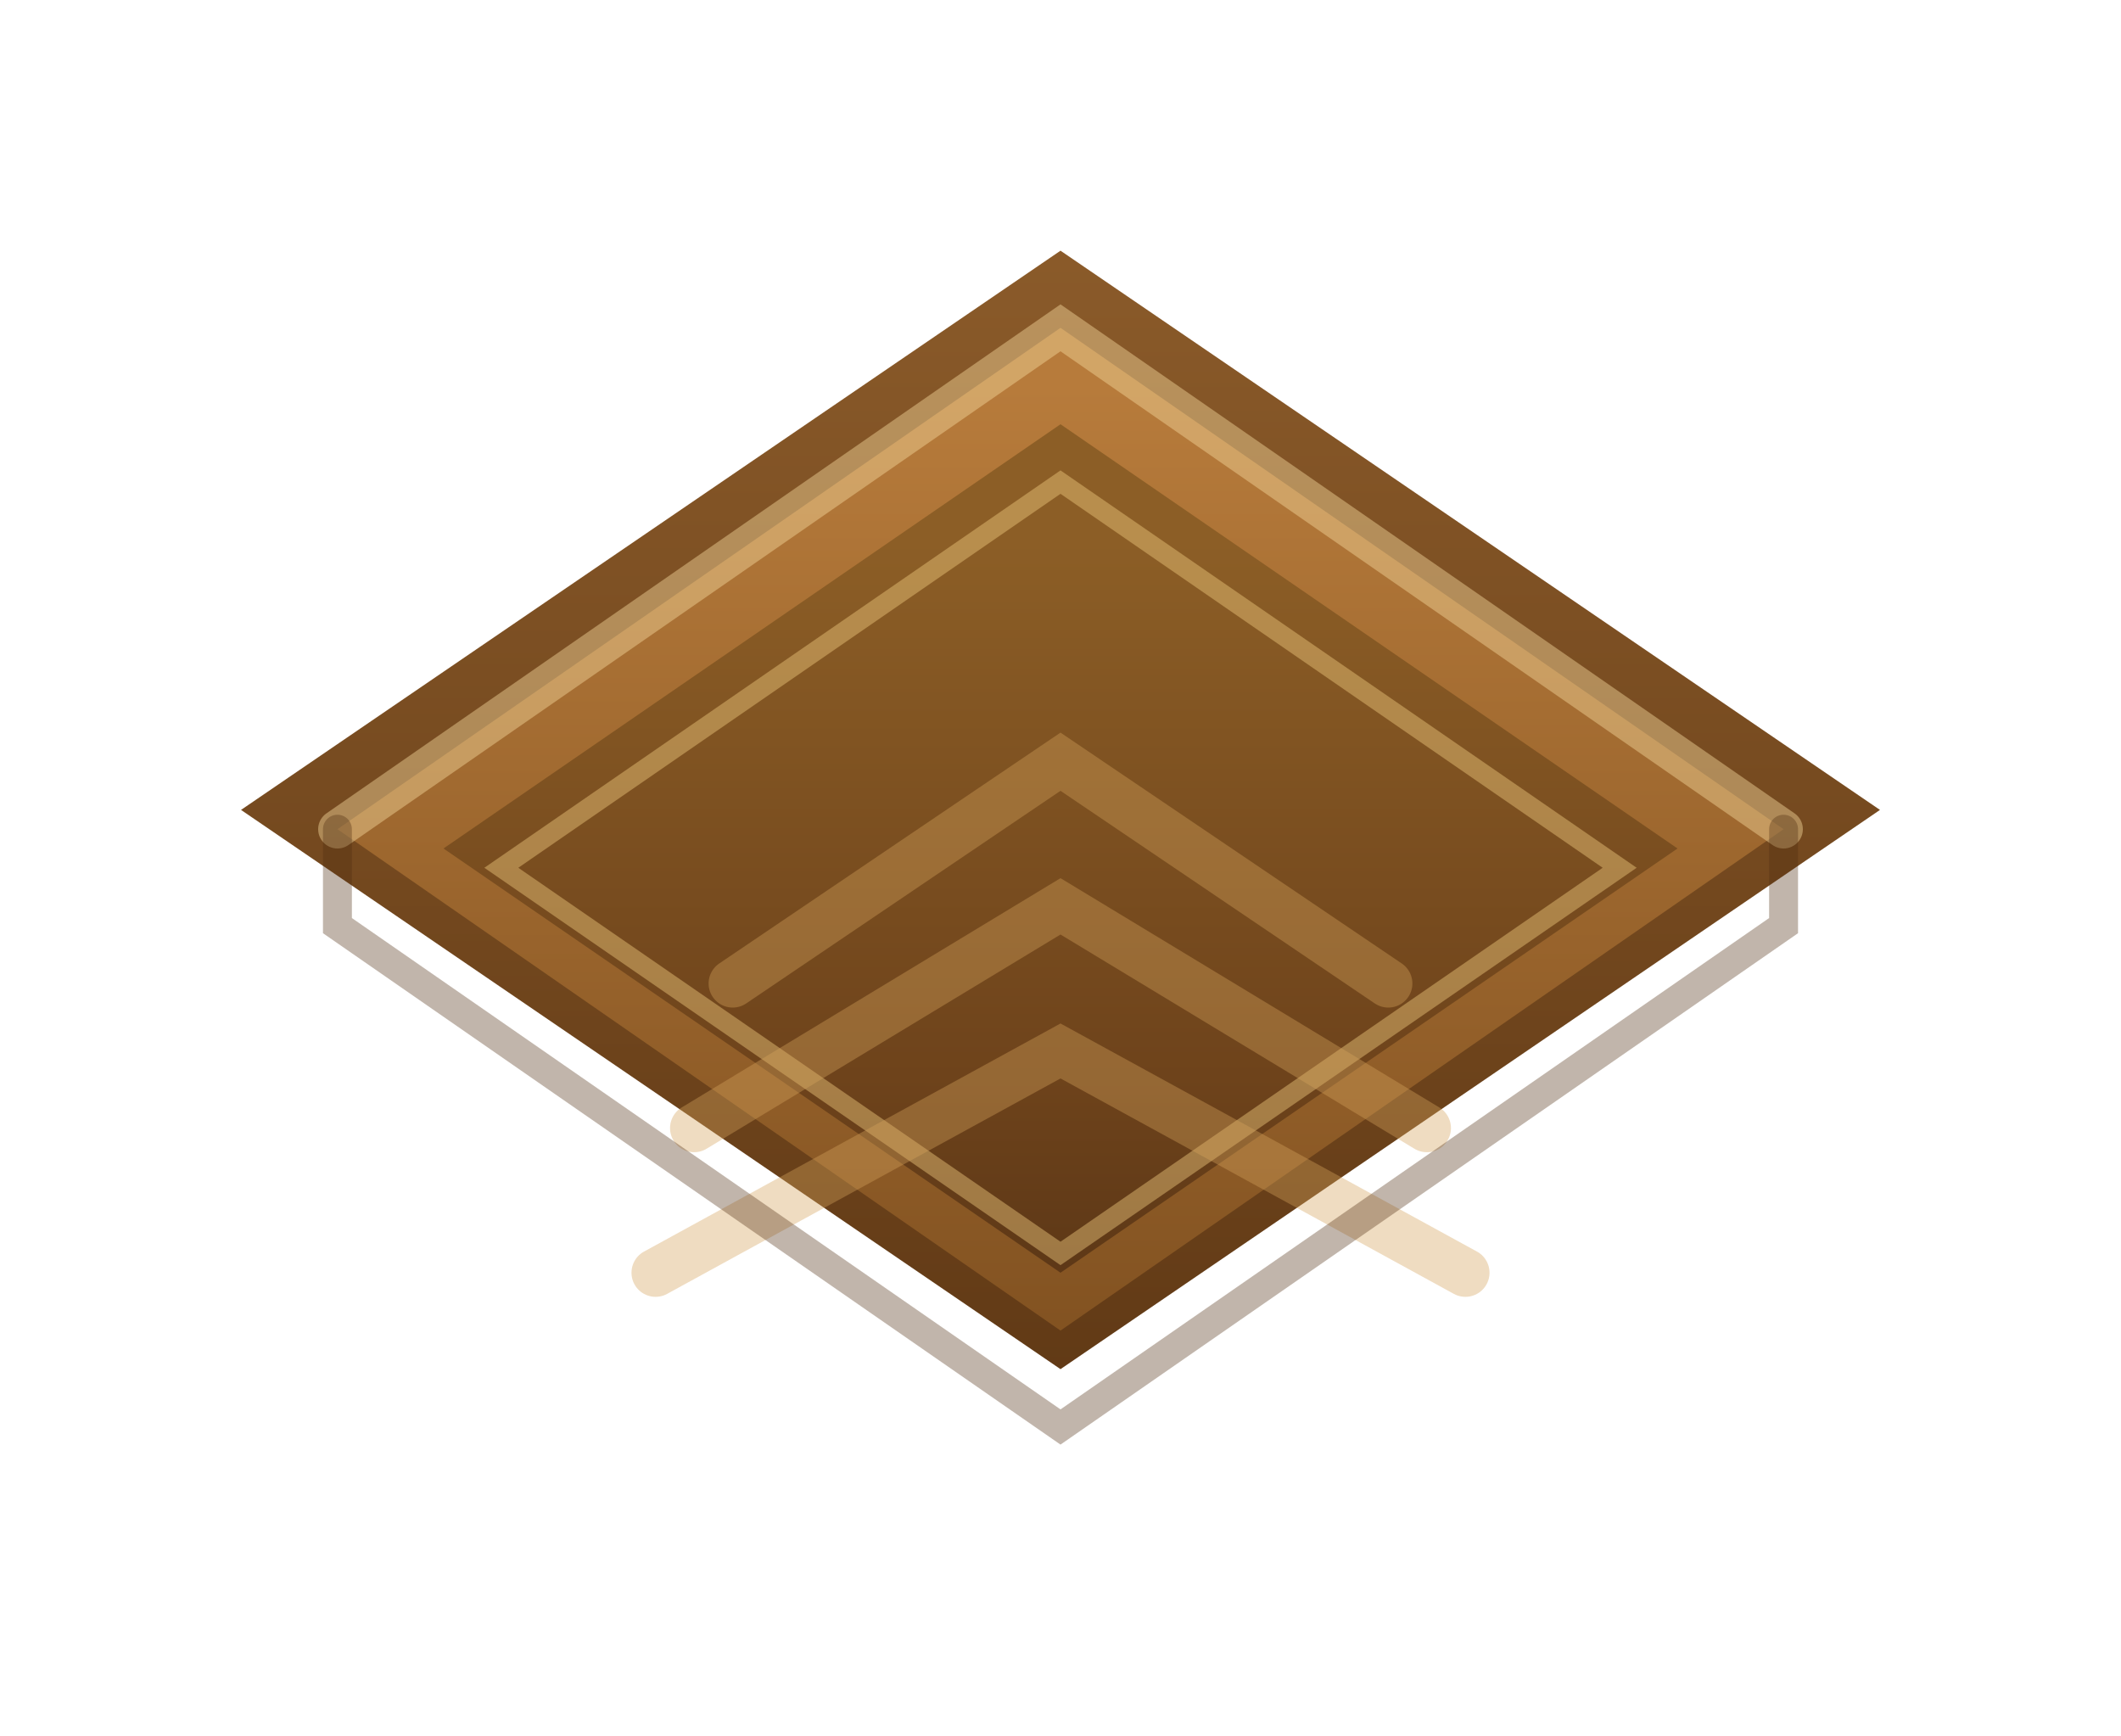
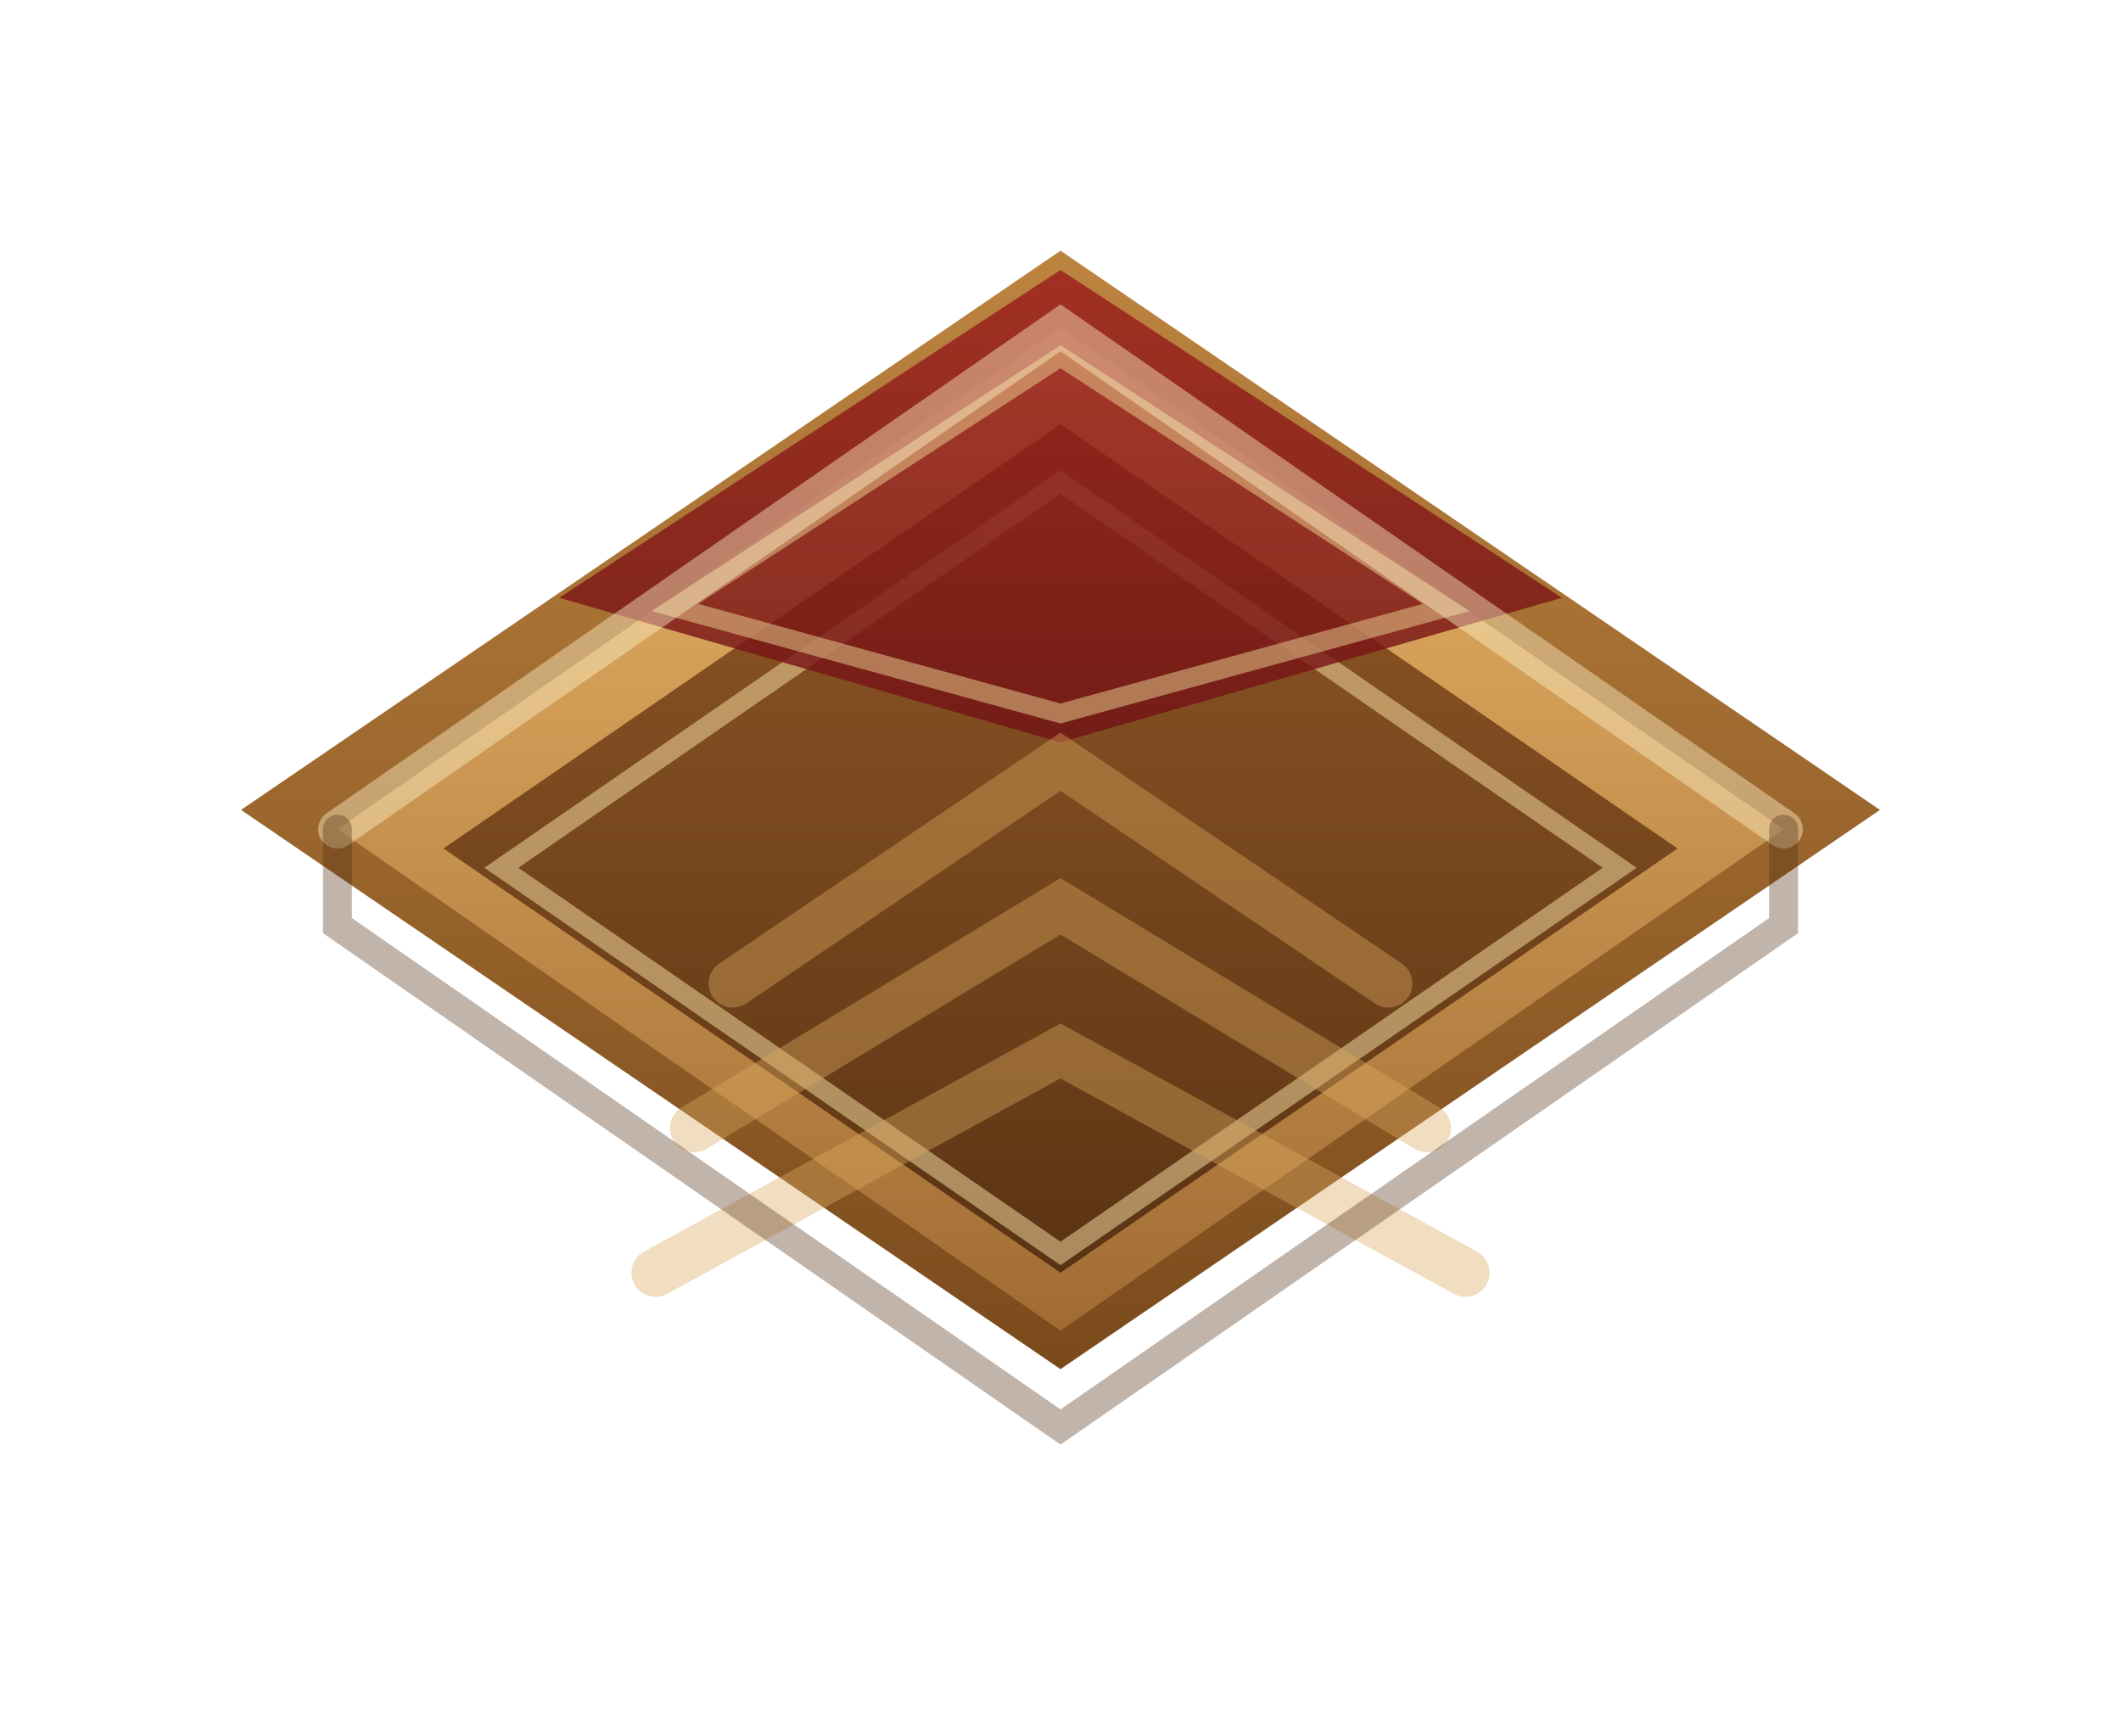
<svg xmlns="http://www.w3.org/2000/svg" viewBox="0 0 220 180" fill="none">
  <defs>
    <linearGradient id="ridgeOuter" x1="110" y1="24" x2="110" y2="164" gradientUnits="userSpaceOnUse">
-       <stop stop-color="#8B5B2A" />
-       <stop offset="1" stop-color="#5A3412" />
+       <stop stop-color="#BE8540" />
+       <stop offset="1" stop-color="#6D3F15" />
    </linearGradient>
    <linearGradient id="ridgeInner" x1="110" y1="40" x2="110" y2="154" gradientUnits="userSpaceOnUse">
-       <stop stop-color="#B77B3B" />
-       <stop offset="1" stop-color="#7A4C1D" />
+       <stop stop-color="#E8B467" />
+       <stop offset="1" stop-color="#94602B" />
    </linearGradient>
    <linearGradient id="soil" x1="110" y1="56" x2="110" y2="152" gradientUnits="userSpaceOnUse">
-       <stop stop-color="#8C5E26" />
-       <stop offset="0.58" stop-color="#6E431B" />
-       <stop offset="1" stop-color="#4D2D12" />
+       <stop stop-color="#8A5424" />
+       <stop offset="0.58" stop-color="#693D18" />
+       <stop offset="1" stop-color="#4A2910" />
+     </linearGradient>
+     <linearGradient id="lacquer" x1="110" y1="22" x2="110" y2="90" gradientUnits="userSpaceOnUse">
+       <stop stop-color="#A11F1E" />
+       <stop offset="1" stop-color="#641012" />
    </linearGradient>
  </defs>
  <path d="M25 84 110 26l85 58-85 58z" fill="url(#ridgeOuter)" />
  <path d="M35 86 110 34l75 52-75 52z" fill="url(#ridgeInner)" />
  <path d="M46 88 110 44l64 44-64 44z" fill="url(#soil)" />
-   <path d="M52 90 110 50l58 40-58 40z" stroke="#EFC97C" stroke-opacity=".45" stroke-width="2" />
-   <g stroke="#D6A35E" stroke-opacity=".38" stroke-width="5" stroke-linecap="round">
+   <path d="M52 90 110 50l58 40-58 40z" stroke="#F7DDA2" stroke-opacity=".52" stroke-width="2" />
+   <path d="M58 62 110 28l52 34-52 15z" fill="url(#lacquer)" fill-opacity=".82" />
+   <path d="M70 63 110 37l40 26-40 11z" stroke="#F2DA96" stroke-opacity=".48" stroke-width="2" />
+   <g stroke="#DDAA61" stroke-opacity=".4" stroke-width="5" stroke-linecap="round">
    <path d="M76 102 110 79 144 102" />
    <path d="M72 117 110 94 148 117" />
    <path d="M68 132 110 109 152 132" />
  </g>
-   <path d="M35 86 110 34l75 52" stroke="#F5D79C" stroke-opacity=".45" stroke-width="4" stroke-linecap="round" />
+   <path d="M35 86 110 34l75 52" stroke="#FFF0C8" stroke-opacity=".44" stroke-width="4" stroke-linecap="round" />
  <path d="M35 86v10l75 52 75-52V86" stroke="#4D2C11" stroke-opacity=".35" stroke-width="3" stroke-linecap="round" />
</svg>
